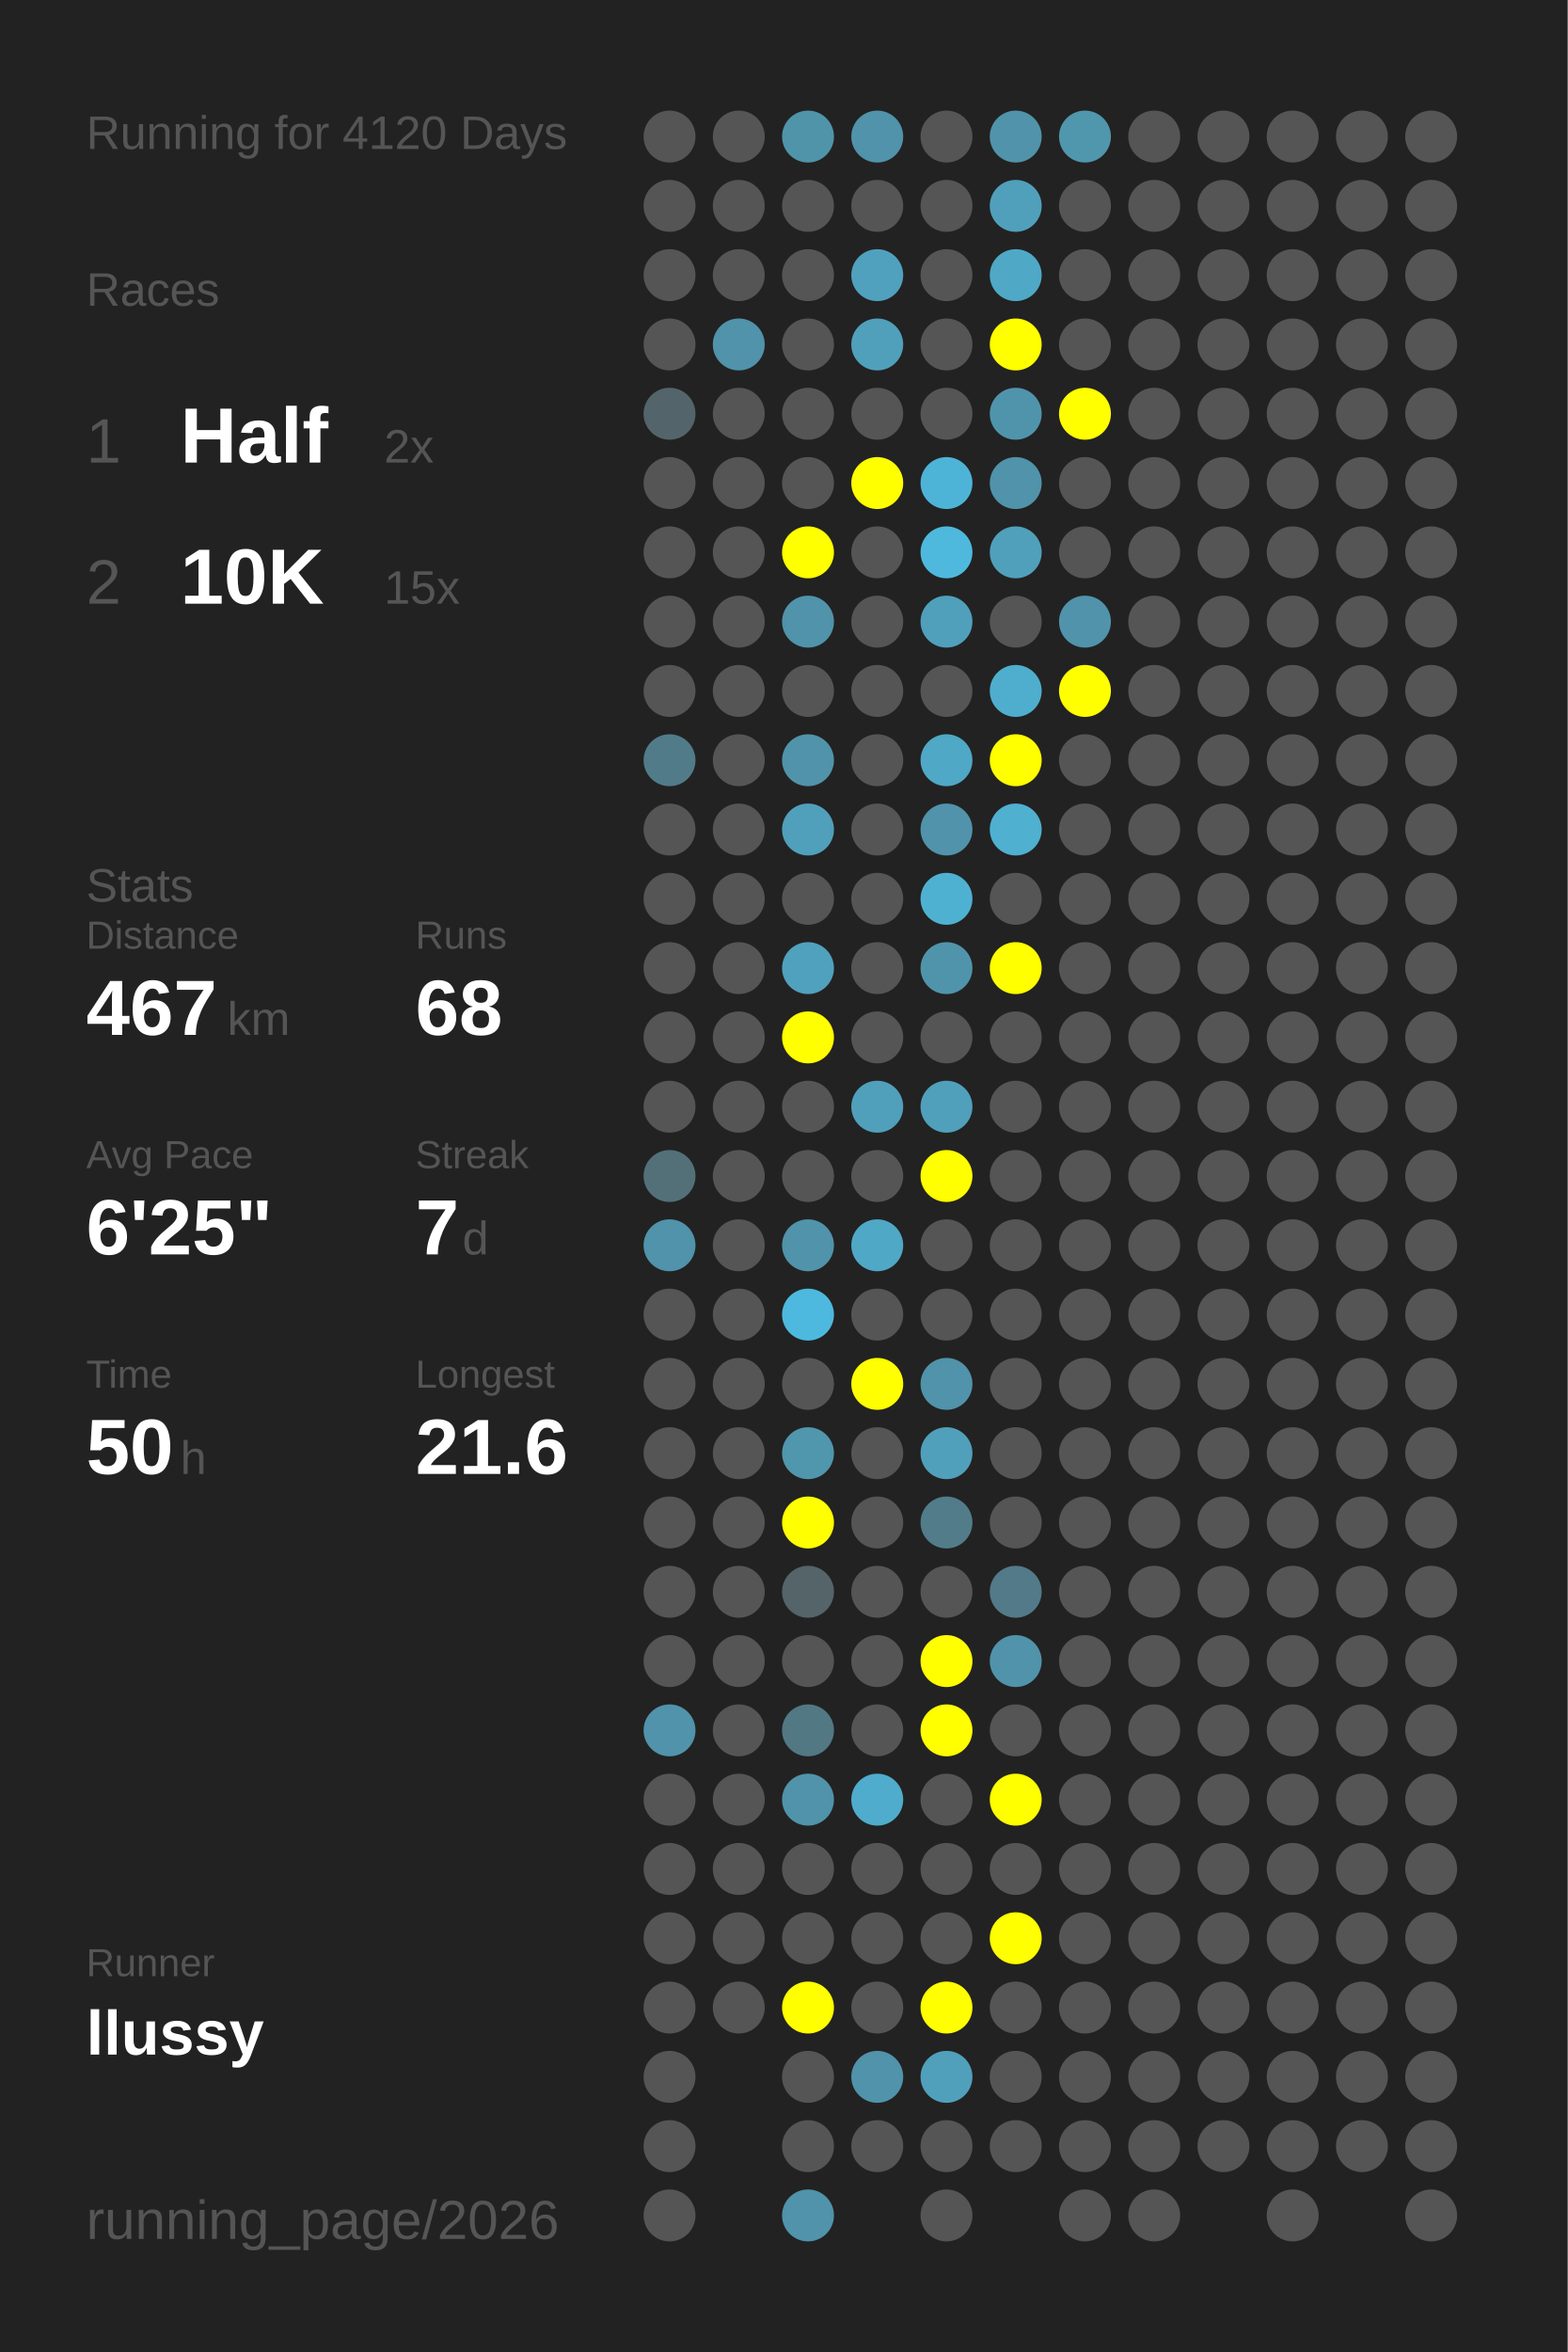
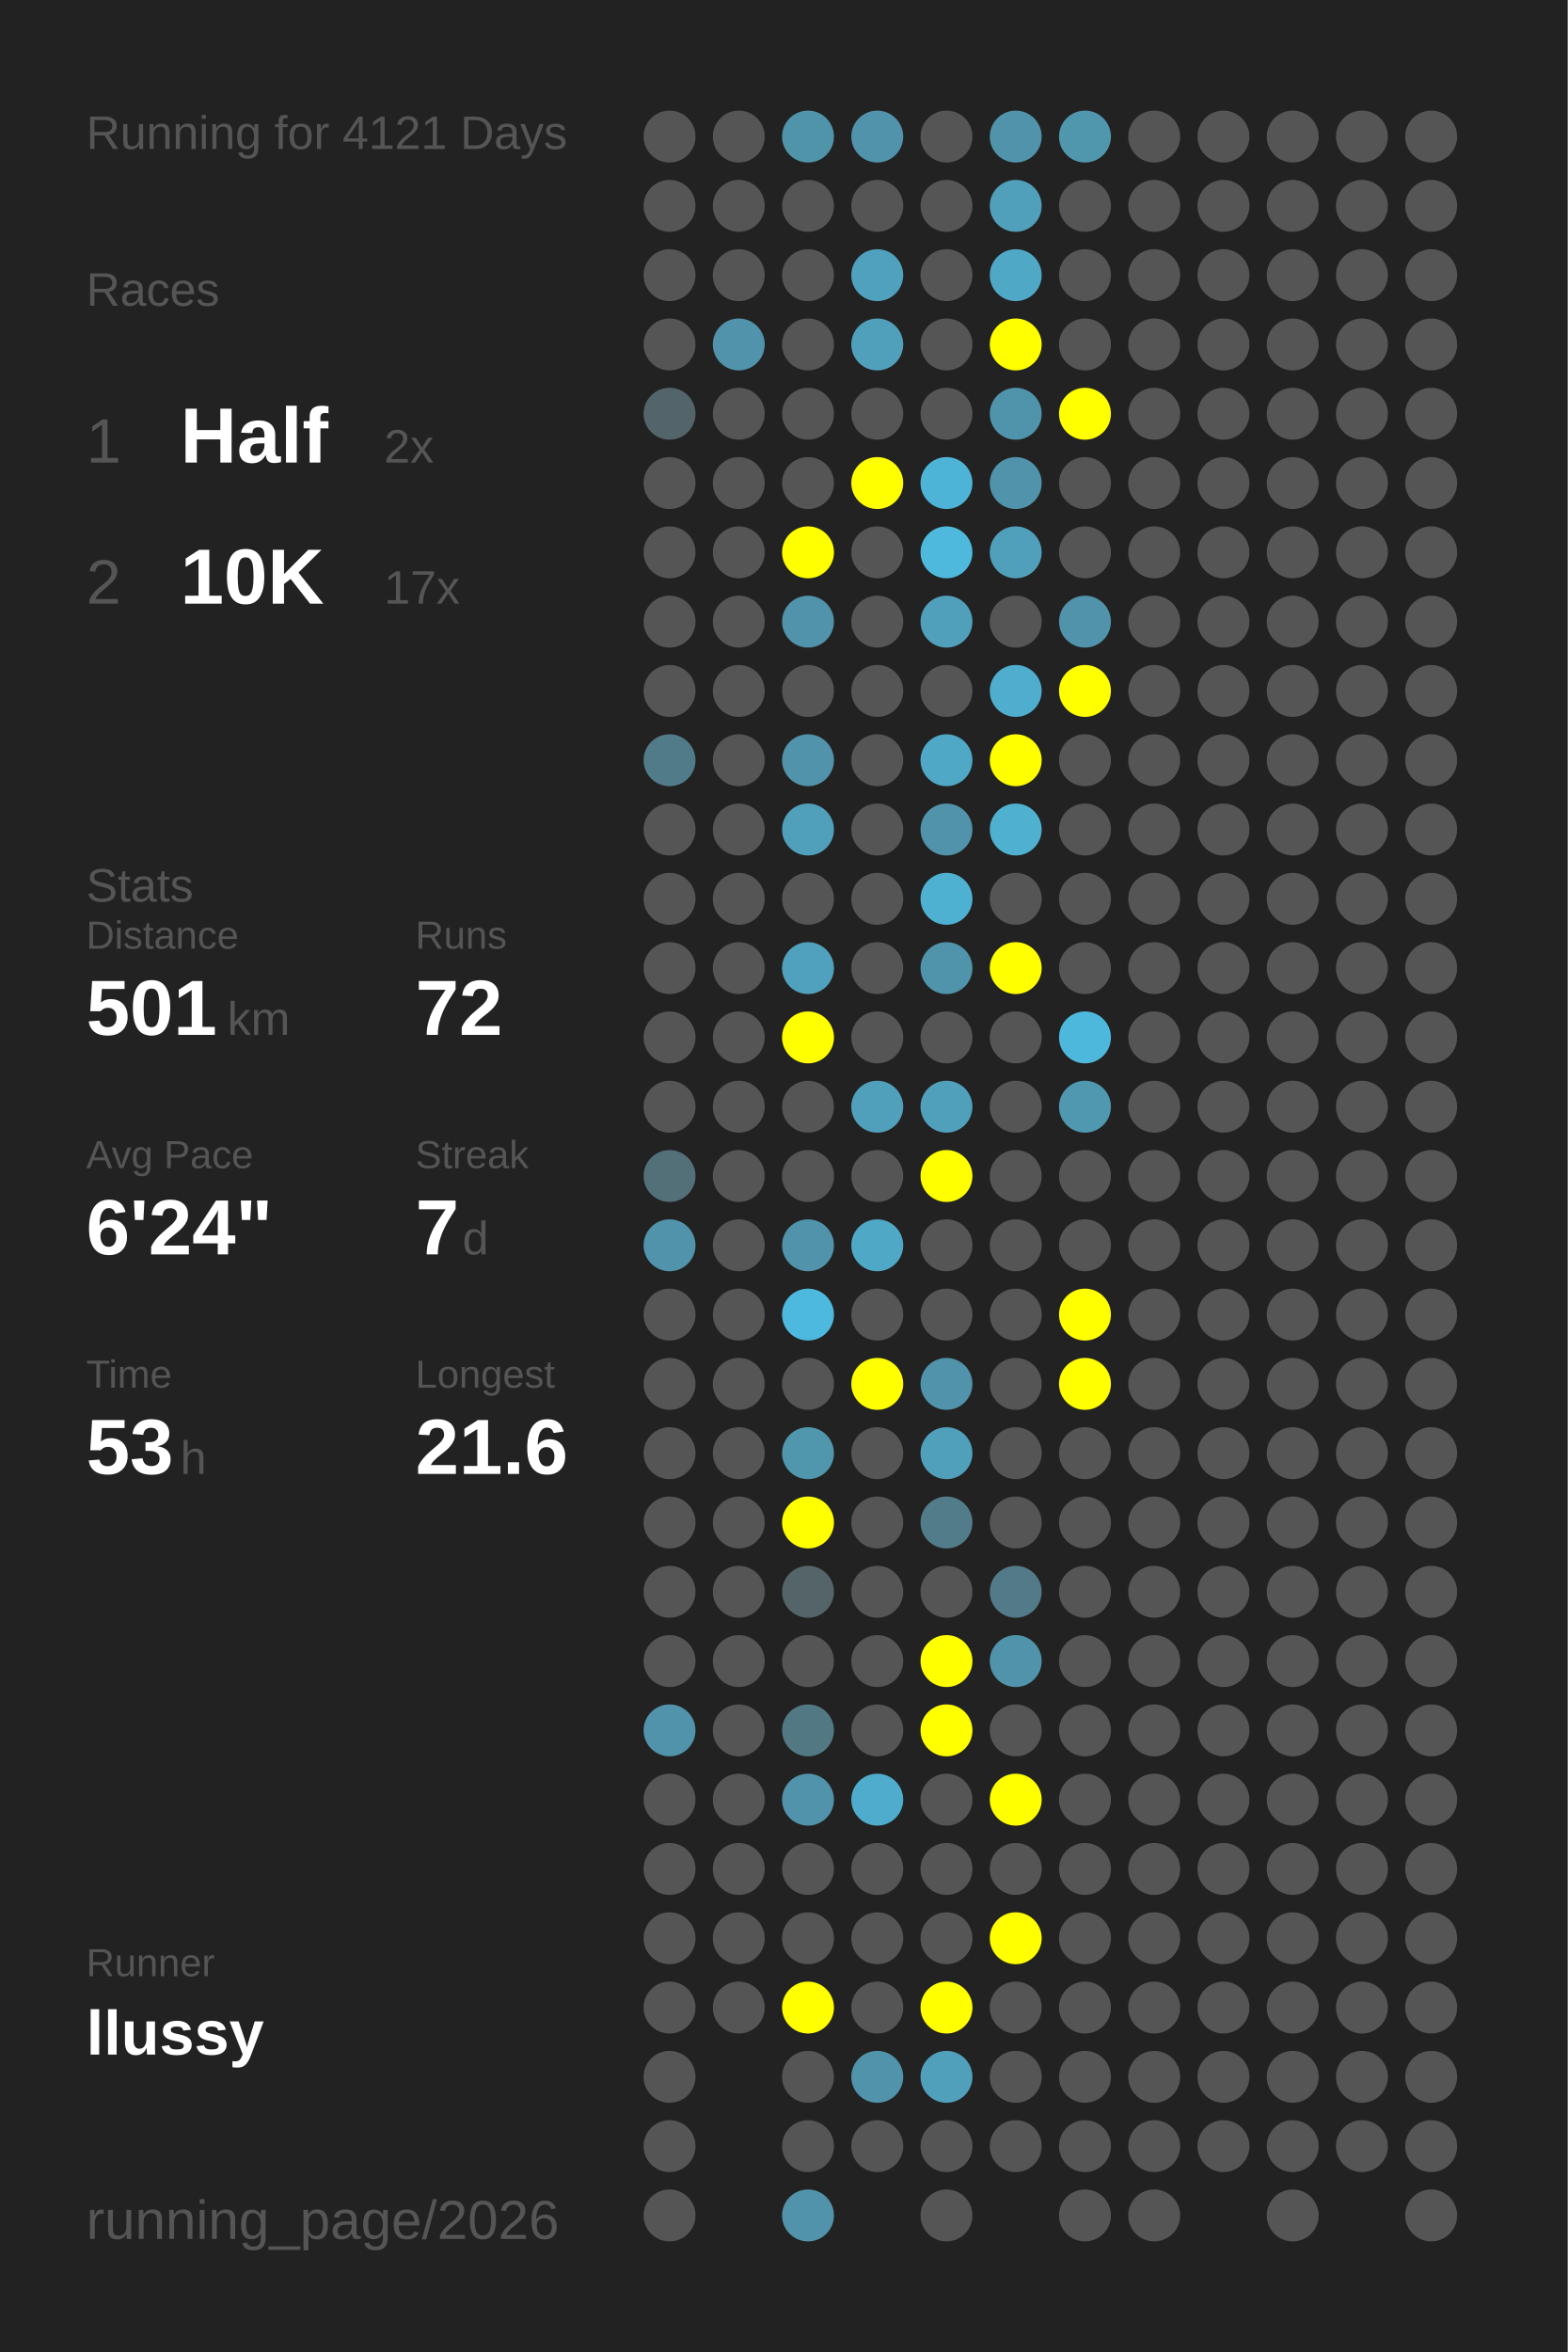
<svg xmlns="http://www.w3.org/2000/svg" baseProfile="full" height="300mm" version="1.1" viewBox="0,0,200,300" width="200mm">
  <defs />
  <rect fill="#222222" height="300" width="200" x="0" y="0" />
-   <text fill="#555555" style="font-size:6px; font-family:Arial;" x="11" y="19">Running for 4120 Days</text>
+   <text fill="#555555" style="font-size:6px; font-family:Arial;" x="11" y="19">Running for 4121 Days</text>
  <text fill="#555555" style="font-size:6px; font-family:Arial;" x="11" y="39">Races</text>
  <text fill="#555555" style="font-size:8px; font-family:Arial;" x="11" y="59">1</text>
  <text fill="#FFFFFF" style="font-size:10px; font-family:Arial; font-weight:bold;" x="23" y="59">Half</text>
  <text fill="#555555" style="font-size:6px; font-family:Arial;" x="49" y="59">2x</text>
  <text fill="#555555" style="font-size:8px; font-family:Arial;" x="11" y="77">2</text>
  <text fill="#FFFFFF" style="font-size:10px; font-family:Arial; font-weight:bold;" x="23" y="77">10K</text>
-   <text fill="#555555" style="font-size:6px; font-family:Arial;" x="49" y="77">15x</text>
+   <text fill="#555555" style="font-size:6px; font-family:Arial;" x="49" y="77">17x</text>
  <text fill="#555555" style="font-size:6px; font-family:Arial;" x="11" y="115">Stats</text>
  <text fill="#555555" style="font-size:5px; font-family:Arial;" x="11" y="121">Distance</text>
-   <text fill="#FFFFFF" style="font-size:10px; font-family:Arial; font-weight:bold;" x="11" y="132">467</text>
+   <text fill="#FFFFFF" style="font-size:10px; font-family:Arial; font-weight:bold;" x="11" y="132">501</text>
  <text fill="#555555" style="font-size:6px; font-family:Arial;" x="29" y="132">km</text>
  <text fill="#555555" style="font-size:5px; font-family:Arial;" x="53" y="121">Runs</text>
-   <text fill="#FFFFFF" style="font-size:10px; font-family:Arial; font-weight:bold;" x="53" y="132">68</text>
+   <text fill="#FFFFFF" style="font-size:10px; font-family:Arial; font-weight:bold;" x="53" y="132">72</text>
  <text fill="#555555" style="font-size:5px; font-family:Arial;" x="11" y="149">Avg Pace</text>
-   <text fill="#FFFFFF" style="font-size:10px; font-family:Arial; font-weight:bold;" x="11" y="160">6'25"</text>
+   <text fill="#FFFFFF" style="font-size:10px; font-family:Arial; font-weight:bold;" x="11" y="160">6'24"</text>
  <text fill="#555555" style="font-size:5px; font-family:Arial;" x="53" y="149">Streak</text>
  <text fill="#FFFFFF" style="font-size:10px; font-family:Arial; font-weight:bold;" x="53" y="160">7</text>
  <text fill="#555555" style="font-size:6px; font-family:Arial;" x="59" y="160">d</text>
  <text fill="#555555" style="font-size:5px; font-family:Arial;" x="11" y="177">Time</text>
-   <text fill="#FFFFFF" style="font-size:10px; font-family:Arial; font-weight:bold;" x="11" y="188">50</text>
+   <text fill="#FFFFFF" style="font-size:10px; font-family:Arial; font-weight:bold;" x="11" y="188">53</text>
  <text fill="#555555" style="font-size:6px; font-family:Arial;" x="23" y="188">h</text>
  <text fill="#555555" style="font-size:5px; font-family:Arial;" x="53" y="177">Longest</text>
  <text fill="#FFFFFF" style="font-size:10px; font-family:Arial; font-weight:bold;" x="53" y="188">21.6</text>
  <text fill="#555555" style="font-size:5px; font-family:Arial;" x="11" y="252.065">Runner</text>
  <text fill="#FFFFFF" style="font-size:8px; font-family:Arial; font-weight:bold;" x="11" y="262.065">llussy</text>
  <text fill="#555555" style="font-size:7px; font-family:Arial;" x="11" y="285.581">running_page/2026</text>
  <circle cx="85.417" cy="17.419" fill="#555555" r="3.312" />
  <circle cx="85.417" cy="26.258" fill="#555555" r="3.312" />
  <circle cx="85.417" cy="35.097" fill="#555555" r="3.312" />
  <circle cx="85.417" cy="43.935" fill="#555555" r="3.312" />
  <circle cx="85.417" cy="52.774" fill="#53656a" r="3.312" />
  <circle cx="85.417" cy="61.613" fill="#555555" r="3.312" />
  <circle cx="85.417" cy="70.452" fill="#555555" r="3.312" />
  <circle cx="85.417" cy="79.29" fill="#555555" r="3.312" />
  <circle cx="85.417" cy="88.129" fill="#555555" r="3.312" />
  <circle cx="85.417" cy="96.968" fill="#527b89" r="3.312" />
  <circle cx="85.417" cy="105.806" fill="#555555" r="3.312" />
  <circle cx="85.417" cy="114.645" fill="#555555" r="3.312" />
  <circle cx="85.417" cy="123.484" fill="#555555" r="3.312" />
  <circle cx="85.417" cy="132.323" fill="#555555" r="3.312" />
  <circle cx="85.417" cy="141.161" fill="#555555" r="3.312" />
  <circle cx="85.417" cy="150" fill="#537079" r="3.312" />
  <circle cx="85.417" cy="158.839" fill="#5093aa" r="3.312" />
  <circle cx="85.417" cy="167.677" fill="#555555" r="3.312" />
  <circle cx="85.417" cy="176.516" fill="#555555" r="3.312" />
  <circle cx="85.417" cy="185.355" fill="#555555" r="3.312" />
  <circle cx="85.417" cy="194.194" fill="#555555" r="3.312" />
  <circle cx="85.417" cy="203.032" fill="#555555" r="3.312" />
  <circle cx="85.417" cy="211.871" fill="#555555" r="3.312" />
  <circle cx="85.417" cy="220.71" fill="#5093aa" r="3.312" />
  <circle cx="85.417" cy="229.548" fill="#555555" r="3.312" />
  <circle cx="85.417" cy="238.387" fill="#555555" r="3.312" />
  <circle cx="85.417" cy="247.226" fill="#555555" r="3.312" />
  <circle cx="85.417" cy="256.065" fill="#555555" r="3.312" />
  <circle cx="85.417" cy="264.903" fill="#555555" r="3.312" />
  <circle cx="85.417" cy="273.742" fill="#555555" r="3.312" />
  <circle cx="85.417" cy="282.581" fill="#555555" r="3.312" />
  <circle cx="94.25" cy="17.419" fill="#555555" r="3.312" />
  <circle cx="94.25" cy="26.258" fill="#555555" r="3.312" />
  <circle cx="94.25" cy="35.097" fill="#555555" r="3.312" />
  <circle cx="94.25" cy="43.935" fill="#5093aa" r="3.312" />
  <circle cx="94.25" cy="52.774" fill="#555555" r="3.312" />
  <circle cx="94.25" cy="61.613" fill="#555555" r="3.312" />
  <circle cx="94.25" cy="70.452" fill="#555555" r="3.312" />
  <circle cx="94.25" cy="79.29" fill="#555555" r="3.312" />
  <circle cx="94.25" cy="88.129" fill="#555555" r="3.312" />
  <circle cx="94.25" cy="96.968" fill="#555555" r="3.312" />
  <circle cx="94.25" cy="105.806" fill="#555555" r="3.312" />
  <circle cx="94.25" cy="114.645" fill="#555555" r="3.312" />
  <circle cx="94.25" cy="123.484" fill="#555555" r="3.312" />
  <circle cx="94.25" cy="132.323" fill="#555555" r="3.312" />
  <circle cx="94.25" cy="141.161" fill="#555555" r="3.312" />
  <circle cx="94.25" cy="150" fill="#555555" r="3.312" />
  <circle cx="94.25" cy="158.839" fill="#555555" r="3.312" />
  <circle cx="94.25" cy="167.677" fill="#555555" r="3.312" />
  <circle cx="94.25" cy="176.516" fill="#555555" r="3.312" />
  <circle cx="94.25" cy="185.355" fill="#555555" r="3.312" />
  <circle cx="94.25" cy="194.194" fill="#555555" r="3.312" />
  <circle cx="94.25" cy="203.032" fill="#555555" r="3.312" />
  <circle cx="94.25" cy="211.871" fill="#555555" r="3.312" />
  <circle cx="94.25" cy="220.71" fill="#555555" r="3.312" />
  <circle cx="94.25" cy="229.548" fill="#555555" r="3.312" />
  <circle cx="94.25" cy="238.387" fill="#555555" r="3.312" />
  <circle cx="94.25" cy="247.226" fill="#555555" r="3.312" />
  <circle cx="94.25" cy="256.065" fill="#555555" r="3.312" />
  <circle cx="103.083" cy="17.419" fill="#5094aa" r="3.312" />
  <circle cx="103.083" cy="26.258" fill="#555555" r="3.312" />
  <circle cx="103.083" cy="35.097" fill="#555555" r="3.312" />
  <circle cx="103.083" cy="43.935" fill="#555555" r="3.312" />
  <circle cx="103.083" cy="52.774" fill="#555555" r="3.312" />
  <circle cx="103.083" cy="61.613" fill="#555555" r="3.312" />
  <circle cx="103.083" cy="70.452" fill="#FFFF00" r="3.312" />
  <circle cx="103.083" cy="79.29" fill="#5093aa" r="3.312" />
  <circle cx="103.083" cy="88.129" fill="#555555" r="3.312" />
  <circle cx="103.083" cy="96.968" fill="#5093aa" r="3.312" />
  <circle cx="103.083" cy="105.806" fill="#50a0bb" r="3.312" />
  <circle cx="103.083" cy="114.645" fill="#555555" r="3.312" />
  <circle cx="103.083" cy="123.484" fill="#50a1bd" r="3.312" />
  <circle cx="103.083" cy="132.323" fill="#FFFF00" r="3.312" />
  <circle cx="103.083" cy="141.161" fill="#555555" r="3.312" />
  <circle cx="103.083" cy="150" fill="#555555" r="3.312" />
  <circle cx="103.083" cy="158.839" fill="#5093aa" r="3.312" />
  <circle cx="103.083" cy="167.677" fill="#4eb9de" r="3.312" />
  <circle cx="103.083" cy="176.516" fill="#555555" r="3.312" />
  <circle cx="103.083" cy="185.355" fill="#5096ad" r="3.312" />
  <circle cx="103.083" cy="194.194" fill="#FFFF00" r="3.312" />
  <circle cx="103.083" cy="203.032" fill="#546469" r="3.312" />
  <circle cx="103.083" cy="211.871" fill="#555555" r="3.312" />
  <circle cx="103.083" cy="220.71" fill="#527884" r="3.312" />
  <circle cx="103.083" cy="229.548" fill="#5093aa" r="3.312" />
  <circle cx="103.083" cy="238.387" fill="#555555" r="3.312" />
  <circle cx="103.083" cy="247.226" fill="#555555" r="3.312" />
  <circle cx="103.083" cy="256.065" fill="#FFFF00" r="3.312" />
  <circle cx="103.083" cy="264.903" fill="#555555" r="3.312" />
  <circle cx="103.083" cy="273.742" fill="#555555" r="3.312" />
  <circle cx="103.083" cy="282.581" fill="#5093aa" r="3.312" />
  <circle cx="111.917" cy="17.419" fill="#5093aa" r="3.312" />
  <circle cx="111.917" cy="26.258" fill="#555555" r="3.312" />
  <circle cx="111.917" cy="35.097" fill="#50a1bd" r="3.312" />
  <circle cx="111.917" cy="43.935" fill="#50a0bb" r="3.312" />
  <circle cx="111.917" cy="52.774" fill="#555555" r="3.312" />
  <circle cx="111.917" cy="61.613" fill="#FFFF00" r="3.312" />
  <circle cx="111.917" cy="70.452" fill="#555555" r="3.312" />
  <circle cx="111.917" cy="79.29" fill="#555555" r="3.312" />
  <circle cx="111.917" cy="88.129" fill="#555555" r="3.312" />
  <circle cx="111.917" cy="96.968" fill="#555555" r="3.312" />
  <circle cx="111.917" cy="105.806" fill="#555555" r="3.312" />
  <circle cx="111.917" cy="114.645" fill="#555555" r="3.312" />
  <circle cx="111.917" cy="123.484" fill="#555555" r="3.312" />
  <circle cx="111.917" cy="132.323" fill="#555555" r="3.312" />
  <circle cx="111.917" cy="141.161" fill="#50a0bb" r="3.312" />
  <circle cx="111.917" cy="150" fill="#555555" r="3.312" />
  <circle cx="111.917" cy="158.839" fill="#4fa8c6" r="3.312" />
  <circle cx="111.917" cy="167.677" fill="#555555" r="3.312" />
  <circle cx="111.917" cy="176.516" fill="#FFFF00" r="3.312" />
  <circle cx="111.917" cy="185.355" fill="#555555" r="3.312" />
  <circle cx="111.917" cy="194.194" fill="#555555" r="3.312" />
  <circle cx="111.917" cy="203.032" fill="#555555" r="3.312" />
  <circle cx="111.917" cy="211.871" fill="#555555" r="3.312" />
  <circle cx="111.917" cy="220.71" fill="#555555" r="3.312" />
  <circle cx="111.917" cy="229.548" fill="#4faccc" r="3.312" />
  <circle cx="111.917" cy="238.387" fill="#555555" r="3.312" />
  <circle cx="111.917" cy="247.226" fill="#555555" r="3.312" />
  <circle cx="111.917" cy="256.065" fill="#555555" r="3.312" />
  <circle cx="111.917" cy="264.903" fill="#5093aa" r="3.312" />
  <circle cx="111.917" cy="273.742" fill="#555555" r="3.312" />
  <circle cx="120.75" cy="17.419" fill="#555555" r="3.312" />
  <circle cx="120.75" cy="26.258" fill="#555555" r="3.312" />
  <circle cx="120.75" cy="35.097" fill="#555555" r="3.312" />
  <circle cx="120.75" cy="43.935" fill="#555555" r="3.312" />
  <circle cx="120.75" cy="52.774" fill="#555555" r="3.312" />
  <circle cx="120.75" cy="61.613" fill="#4eb4d7" r="3.312" />
  <circle cx="120.75" cy="70.452" fill="#4eb9dd" r="3.312" />
  <circle cx="120.75" cy="79.29" fill="#50a0bb" r="3.312" />
  <circle cx="120.75" cy="88.129" fill="#555555" r="3.312" />
  <circle cx="120.75" cy="96.968" fill="#4fa8c6" r="3.312" />
  <circle cx="120.75" cy="105.806" fill="#5093aa" r="3.312" />
  <circle cx="120.75" cy="114.645" fill="#4fb1d2" r="3.312" />
  <circle cx="120.75" cy="123.484" fill="#5094ab" r="3.312" />
  <circle cx="120.75" cy="132.323" fill="#555555" r="3.312" />
  <circle cx="120.75" cy="141.161" fill="#50a0bb" r="3.312" />
  <circle cx="120.75" cy="150" fill="#FFFF00" r="3.312" />
  <circle cx="120.75" cy="158.839" fill="#555555" r="3.312" />
  <circle cx="120.75" cy="167.677" fill="#555555" r="3.312" />
  <circle cx="120.75" cy="176.516" fill="#5093aa" r="3.312" />
  <circle cx="120.75" cy="185.355" fill="#50a0bb" r="3.312" />
  <circle cx="120.75" cy="194.194" fill="#527c8a" r="3.312" />
  <circle cx="120.75" cy="203.032" fill="#555555" r="3.312" />
  <circle cx="120.75" cy="211.871" fill="#FFFF00" r="3.312" />
  <circle cx="120.75" cy="220.71" fill="#FFFF00" r="3.312" />
  <circle cx="120.75" cy="229.548" fill="#555555" r="3.312" />
  <circle cx="120.75" cy="238.387" fill="#555555" r="3.312" />
  <circle cx="120.75" cy="247.226" fill="#555555" r="3.312" />
  <circle cx="120.75" cy="256.065" fill="#FFFF00" r="3.312" />
  <circle cx="120.75" cy="264.903" fill="#50a0bb" r="3.312" />
  <circle cx="120.75" cy="273.742" fill="#555555" r="3.312" />
  <circle cx="120.75" cy="282.581" fill="#555555" r="3.312" />
  <circle cx="129.583" cy="17.419" fill="#5093aa" r="3.312" />
  <circle cx="129.583" cy="26.258" fill="#50a0bb" r="3.312" />
  <circle cx="129.583" cy="35.097" fill="#4fa8c6" r="3.312" />
  <circle cx="129.583" cy="43.935" fill="#FFFF00" r="3.312" />
  <circle cx="129.583" cy="52.774" fill="#5094ab" r="3.312" />
  <circle cx="129.583" cy="61.613" fill="#5093aa" r="3.312" />
  <circle cx="129.583" cy="70.452" fill="#50a0bb" r="3.312" />
  <circle cx="129.583" cy="79.29" fill="#555555" r="3.312" />
  <circle cx="129.583" cy="88.129" fill="#4faece" r="3.312" />
  <circle cx="129.583" cy="96.968" fill="#FFFF00" r="3.312" />
  <circle cx="129.583" cy="105.806" fill="#4fb0d0" r="3.312" />
  <circle cx="129.583" cy="114.645" fill="#555555" r="3.312" />
  <circle cx="129.583" cy="123.484" fill="#FFFF00" r="3.312" />
  <circle cx="129.583" cy="132.323" fill="#555555" r="3.312" />
  <circle cx="129.583" cy="141.161" fill="#555555" r="3.312" />
  <circle cx="129.583" cy="150" fill="#555555" r="3.312" />
  <circle cx="129.583" cy="158.839" fill="#555555" r="3.312" />
  <circle cx="129.583" cy="167.677" fill="#555555" r="3.312" />
  <circle cx="129.583" cy="176.516" fill="#555555" r="3.312" />
  <circle cx="129.583" cy="185.355" fill="#555555" r="3.312" />
  <circle cx="129.583" cy="194.194" fill="#555555" r="3.312" />
  <circle cx="129.583" cy="203.032" fill="#527a88" r="3.312" />
  <circle cx="129.583" cy="211.871" fill="#5093aa" r="3.312" />
  <circle cx="129.583" cy="220.71" fill="#555555" r="3.312" />
  <circle cx="129.583" cy="229.548" fill="#FFFF00" r="3.312" />
  <circle cx="129.583" cy="238.387" fill="#555555" r="3.312" />
  <circle cx="129.583" cy="247.226" fill="#FFFF00" r="3.312" />
  <circle cx="129.583" cy="256.065" fill="#555555" r="3.312" />
  <circle cx="129.583" cy="264.903" fill="#555555" r="3.312" />
  <circle cx="129.583" cy="273.742" fill="#555555" r="3.312" />
  <circle cx="138.417" cy="17.419" fill="#5096ad" r="3.312" />
  <circle cx="138.417" cy="26.258" fill="#555555" r="3.312" />
  <circle cx="138.417" cy="35.097" fill="#555555" r="3.312" />
  <circle cx="138.417" cy="43.935" fill="#555555" r="3.312" />
  <circle cx="138.417" cy="52.774" fill="#FFFF00" r="3.312" />
  <circle cx="138.417" cy="61.613" fill="#555555" r="3.312" />
  <circle cx="138.417" cy="70.452" fill="#555555" r="3.312" />
  <circle cx="138.417" cy="79.29" fill="#5093aa" r="3.312" />
  <circle cx="138.417" cy="88.129" fill="#FFFF00" r="3.312" />
  <circle cx="138.417" cy="96.968" fill="#555555" r="3.312" />
  <circle cx="138.417" cy="105.806" fill="#555555" r="3.312" />
  <circle cx="138.417" cy="114.645" fill="#555555" r="3.312" />
  <circle cx="138.417" cy="123.484" fill="#555555" r="3.312" />
-   <circle cx="138.417" cy="132.323" fill="#555555" r="3.312" />
-   <circle cx="138.417" cy="141.161" fill="#555555" r="3.312" />
+   <circle cx="138.417" cy="132.323" fill="#4eb8dc" r="3.312" />
+   <circle cx="138.417" cy="141.161" fill="#5098b0" r="3.312" />
  <circle cx="138.417" cy="150" fill="#555555" r="3.312" />
  <circle cx="138.417" cy="158.839" fill="#555555" r="3.312" />
-   <circle cx="138.417" cy="167.677" fill="#555555" r="3.312" />
-   <circle cx="138.417" cy="176.516" fill="#555555" r="3.312" />
+   <circle cx="138.417" cy="167.677" fill="#FFFF00" r="3.312" />
+   <circle cx="138.417" cy="176.516" fill="#FFFF00" r="3.312" />
  <circle cx="138.417" cy="185.355" fill="#555555" r="3.312" />
  <circle cx="138.417" cy="194.194" fill="#555555" r="3.312" />
  <circle cx="138.417" cy="203.032" fill="#555555" r="3.312" />
  <circle cx="138.417" cy="211.871" fill="#555555" r="3.312" />
  <circle cx="138.417" cy="220.71" fill="#555555" r="3.312" />
  <circle cx="138.417" cy="229.548" fill="#555555" r="3.312" />
  <circle cx="138.417" cy="238.387" fill="#555555" r="3.312" />
  <circle cx="138.417" cy="247.226" fill="#555555" r="3.312" />
  <circle cx="138.417" cy="256.065" fill="#555555" r="3.312" />
  <circle cx="138.417" cy="264.903" fill="#555555" r="3.312" />
  <circle cx="138.417" cy="273.742" fill="#555555" r="3.312" />
  <circle cx="138.417" cy="282.581" fill="#555555" r="3.312" />
  <circle cx="147.25" cy="17.419" fill="#555555" r="3.312" />
  <circle cx="147.25" cy="26.258" fill="#555555" r="3.312" />
  <circle cx="147.25" cy="35.097" fill="#555555" r="3.312" />
  <circle cx="147.25" cy="43.935" fill="#555555" r="3.312" />
  <circle cx="147.25" cy="52.774" fill="#555555" r="3.312" />
  <circle cx="147.25" cy="61.613" fill="#555555" r="3.312" />
  <circle cx="147.25" cy="70.452" fill="#555555" r="3.312" />
  <circle cx="147.25" cy="79.29" fill="#555555" r="3.312" />
  <circle cx="147.25" cy="88.129" fill="#555555" r="3.312" />
  <circle cx="147.25" cy="96.968" fill="#555555" r="3.312" />
  <circle cx="147.25" cy="105.806" fill="#555555" r="3.312" />
  <circle cx="147.25" cy="114.645" fill="#555555" r="3.312" />
  <circle cx="147.25" cy="123.484" fill="#555555" r="3.312" />
  <circle cx="147.25" cy="132.323" fill="#555555" r="3.312" />
  <circle cx="147.25" cy="141.161" fill="#555555" r="3.312" />
  <circle cx="147.25" cy="150" fill="#555555" r="3.312" />
  <circle cx="147.25" cy="158.839" fill="#555555" r="3.312" />
  <circle cx="147.25" cy="167.677" fill="#555555" r="3.312" />
  <circle cx="147.25" cy="176.516" fill="#555555" r="3.312" />
  <circle cx="147.25" cy="185.355" fill="#555555" r="3.312" />
  <circle cx="147.25" cy="194.194" fill="#555555" r="3.312" />
  <circle cx="147.25" cy="203.032" fill="#555555" r="3.312" />
  <circle cx="147.25" cy="211.871" fill="#555555" r="3.312" />
  <circle cx="147.25" cy="220.71" fill="#555555" r="3.312" />
  <circle cx="147.25" cy="229.548" fill="#555555" r="3.312" />
  <circle cx="147.25" cy="238.387" fill="#555555" r="3.312" />
  <circle cx="147.25" cy="247.226" fill="#555555" r="3.312" />
  <circle cx="147.25" cy="256.065" fill="#555555" r="3.312" />
  <circle cx="147.25" cy="264.903" fill="#555555" r="3.312" />
  <circle cx="147.25" cy="273.742" fill="#555555" r="3.312" />
  <circle cx="147.25" cy="282.581" fill="#555555" r="3.312" />
  <circle cx="156.083" cy="17.419" fill="#555555" r="3.312" />
  <circle cx="156.083" cy="26.258" fill="#555555" r="3.312" />
  <circle cx="156.083" cy="35.097" fill="#555555" r="3.312" />
  <circle cx="156.083" cy="43.935" fill="#555555" r="3.312" />
  <circle cx="156.083" cy="52.774" fill="#555555" r="3.312" />
  <circle cx="156.083" cy="61.613" fill="#555555" r="3.312" />
  <circle cx="156.083" cy="70.452" fill="#555555" r="3.312" />
  <circle cx="156.083" cy="79.29" fill="#555555" r="3.312" />
  <circle cx="156.083" cy="88.129" fill="#555555" r="3.312" />
  <circle cx="156.083" cy="96.968" fill="#555555" r="3.312" />
  <circle cx="156.083" cy="105.806" fill="#555555" r="3.312" />
  <circle cx="156.083" cy="114.645" fill="#555555" r="3.312" />
  <circle cx="156.083" cy="123.484" fill="#555555" r="3.312" />
  <circle cx="156.083" cy="132.323" fill="#555555" r="3.312" />
  <circle cx="156.083" cy="141.161" fill="#555555" r="3.312" />
  <circle cx="156.083" cy="150" fill="#555555" r="3.312" />
  <circle cx="156.083" cy="158.839" fill="#555555" r="3.312" />
  <circle cx="156.083" cy="167.677" fill="#555555" r="3.312" />
  <circle cx="156.083" cy="176.516" fill="#555555" r="3.312" />
  <circle cx="156.083" cy="185.355" fill="#555555" r="3.312" />
  <circle cx="156.083" cy="194.194" fill="#555555" r="3.312" />
  <circle cx="156.083" cy="203.032" fill="#555555" r="3.312" />
  <circle cx="156.083" cy="211.871" fill="#555555" r="3.312" />
  <circle cx="156.083" cy="220.71" fill="#555555" r="3.312" />
  <circle cx="156.083" cy="229.548" fill="#555555" r="3.312" />
  <circle cx="156.083" cy="238.387" fill="#555555" r="3.312" />
  <circle cx="156.083" cy="247.226" fill="#555555" r="3.312" />
  <circle cx="156.083" cy="256.065" fill="#555555" r="3.312" />
  <circle cx="156.083" cy="264.903" fill="#555555" r="3.312" />
  <circle cx="156.083" cy="273.742" fill="#555555" r="3.312" />
  <circle cx="164.917" cy="17.419" fill="#555555" r="3.312" />
  <circle cx="164.917" cy="26.258" fill="#555555" r="3.312" />
  <circle cx="164.917" cy="35.097" fill="#555555" r="3.312" />
  <circle cx="164.917" cy="43.935" fill="#555555" r="3.312" />
  <circle cx="164.917" cy="52.774" fill="#555555" r="3.312" />
  <circle cx="164.917" cy="61.613" fill="#555555" r="3.312" />
  <circle cx="164.917" cy="70.452" fill="#555555" r="3.312" />
  <circle cx="164.917" cy="79.29" fill="#555555" r="3.312" />
  <circle cx="164.917" cy="88.129" fill="#555555" r="3.312" />
  <circle cx="164.917" cy="96.968" fill="#555555" r="3.312" />
  <circle cx="164.917" cy="105.806" fill="#555555" r="3.312" />
  <circle cx="164.917" cy="114.645" fill="#555555" r="3.312" />
  <circle cx="164.917" cy="123.484" fill="#555555" r="3.312" />
  <circle cx="164.917" cy="132.323" fill="#555555" r="3.312" />
  <circle cx="164.917" cy="141.161" fill="#555555" r="3.312" />
  <circle cx="164.917" cy="150" fill="#555555" r="3.312" />
  <circle cx="164.917" cy="158.839" fill="#555555" r="3.312" />
  <circle cx="164.917" cy="167.677" fill="#555555" r="3.312" />
  <circle cx="164.917" cy="176.516" fill="#555555" r="3.312" />
  <circle cx="164.917" cy="185.355" fill="#555555" r="3.312" />
  <circle cx="164.917" cy="194.194" fill="#555555" r="3.312" />
  <circle cx="164.917" cy="203.032" fill="#555555" r="3.312" />
  <circle cx="164.917" cy="211.871" fill="#555555" r="3.312" />
  <circle cx="164.917" cy="220.71" fill="#555555" r="3.312" />
  <circle cx="164.917" cy="229.548" fill="#555555" r="3.312" />
  <circle cx="164.917" cy="238.387" fill="#555555" r="3.312" />
  <circle cx="164.917" cy="247.226" fill="#555555" r="3.312" />
  <circle cx="164.917" cy="256.065" fill="#555555" r="3.312" />
  <circle cx="164.917" cy="264.903" fill="#555555" r="3.312" />
  <circle cx="164.917" cy="273.742" fill="#555555" r="3.312" />
  <circle cx="164.917" cy="282.581" fill="#555555" r="3.312" />
  <circle cx="173.75" cy="17.419" fill="#555555" r="3.312" />
  <circle cx="173.75" cy="26.258" fill="#555555" r="3.312" />
  <circle cx="173.75" cy="35.097" fill="#555555" r="3.312" />
  <circle cx="173.75" cy="43.935" fill="#555555" r="3.312" />
  <circle cx="173.75" cy="52.774" fill="#555555" r="3.312" />
  <circle cx="173.75" cy="61.613" fill="#555555" r="3.312" />
  <circle cx="173.75" cy="70.452" fill="#555555" r="3.312" />
  <circle cx="173.75" cy="79.29" fill="#555555" r="3.312" />
  <circle cx="173.75" cy="88.129" fill="#555555" r="3.312" />
  <circle cx="173.75" cy="96.968" fill="#555555" r="3.312" />
  <circle cx="173.75" cy="105.806" fill="#555555" r="3.312" />
  <circle cx="173.75" cy="114.645" fill="#555555" r="3.312" />
  <circle cx="173.75" cy="123.484" fill="#555555" r="3.312" />
  <circle cx="173.75" cy="132.323" fill="#555555" r="3.312" />
  <circle cx="173.75" cy="141.161" fill="#555555" r="3.312" />
  <circle cx="173.75" cy="150" fill="#555555" r="3.312" />
  <circle cx="173.75" cy="158.839" fill="#555555" r="3.312" />
  <circle cx="173.75" cy="167.677" fill="#555555" r="3.312" />
  <circle cx="173.75" cy="176.516" fill="#555555" r="3.312" />
  <circle cx="173.75" cy="185.355" fill="#555555" r="3.312" />
  <circle cx="173.75" cy="194.194" fill="#555555" r="3.312" />
  <circle cx="173.75" cy="203.032" fill="#555555" r="3.312" />
  <circle cx="173.75" cy="211.871" fill="#555555" r="3.312" />
  <circle cx="173.75" cy="220.71" fill="#555555" r="3.312" />
  <circle cx="173.75" cy="229.548" fill="#555555" r="3.312" />
  <circle cx="173.75" cy="238.387" fill="#555555" r="3.312" />
  <circle cx="173.75" cy="247.226" fill="#555555" r="3.312" />
  <circle cx="173.75" cy="256.065" fill="#555555" r="3.312" />
  <circle cx="173.75" cy="264.903" fill="#555555" r="3.312" />
  <circle cx="173.75" cy="273.742" fill="#555555" r="3.312" />
  <circle cx="182.583" cy="17.419" fill="#555555" r="3.312" />
  <circle cx="182.583" cy="26.258" fill="#555555" r="3.312" />
  <circle cx="182.583" cy="35.097" fill="#555555" r="3.312" />
  <circle cx="182.583" cy="43.935" fill="#555555" r="3.312" />
  <circle cx="182.583" cy="52.774" fill="#555555" r="3.312" />
  <circle cx="182.583" cy="61.613" fill="#555555" r="3.312" />
  <circle cx="182.583" cy="70.452" fill="#555555" r="3.312" />
  <circle cx="182.583" cy="79.29" fill="#555555" r="3.312" />
  <circle cx="182.583" cy="88.129" fill="#555555" r="3.312" />
  <circle cx="182.583" cy="96.968" fill="#555555" r="3.312" />
  <circle cx="182.583" cy="105.806" fill="#555555" r="3.312" />
  <circle cx="182.583" cy="114.645" fill="#555555" r="3.312" />
  <circle cx="182.583" cy="123.484" fill="#555555" r="3.312" />
  <circle cx="182.583" cy="132.323" fill="#555555" r="3.312" />
  <circle cx="182.583" cy="141.161" fill="#555555" r="3.312" />
  <circle cx="182.583" cy="150" fill="#555555" r="3.312" />
  <circle cx="182.583" cy="158.839" fill="#555555" r="3.312" />
  <circle cx="182.583" cy="167.677" fill="#555555" r="3.312" />
  <circle cx="182.583" cy="176.516" fill="#555555" r="3.312" />
  <circle cx="182.583" cy="185.355" fill="#555555" r="3.312" />
  <circle cx="182.583" cy="194.194" fill="#555555" r="3.312" />
  <circle cx="182.583" cy="203.032" fill="#555555" r="3.312" />
  <circle cx="182.583" cy="211.871" fill="#555555" r="3.312" />
  <circle cx="182.583" cy="220.71" fill="#555555" r="3.312" />
  <circle cx="182.583" cy="229.548" fill="#555555" r="3.312" />
  <circle cx="182.583" cy="238.387" fill="#555555" r="3.312" />
  <circle cx="182.583" cy="247.226" fill="#555555" r="3.312" />
  <circle cx="182.583" cy="256.065" fill="#555555" r="3.312" />
  <circle cx="182.583" cy="264.903" fill="#555555" r="3.312" />
  <circle cx="182.583" cy="273.742" fill="#555555" r="3.312" />
  <circle cx="182.583" cy="282.581" fill="#555555" r="3.312" />
</svg>
